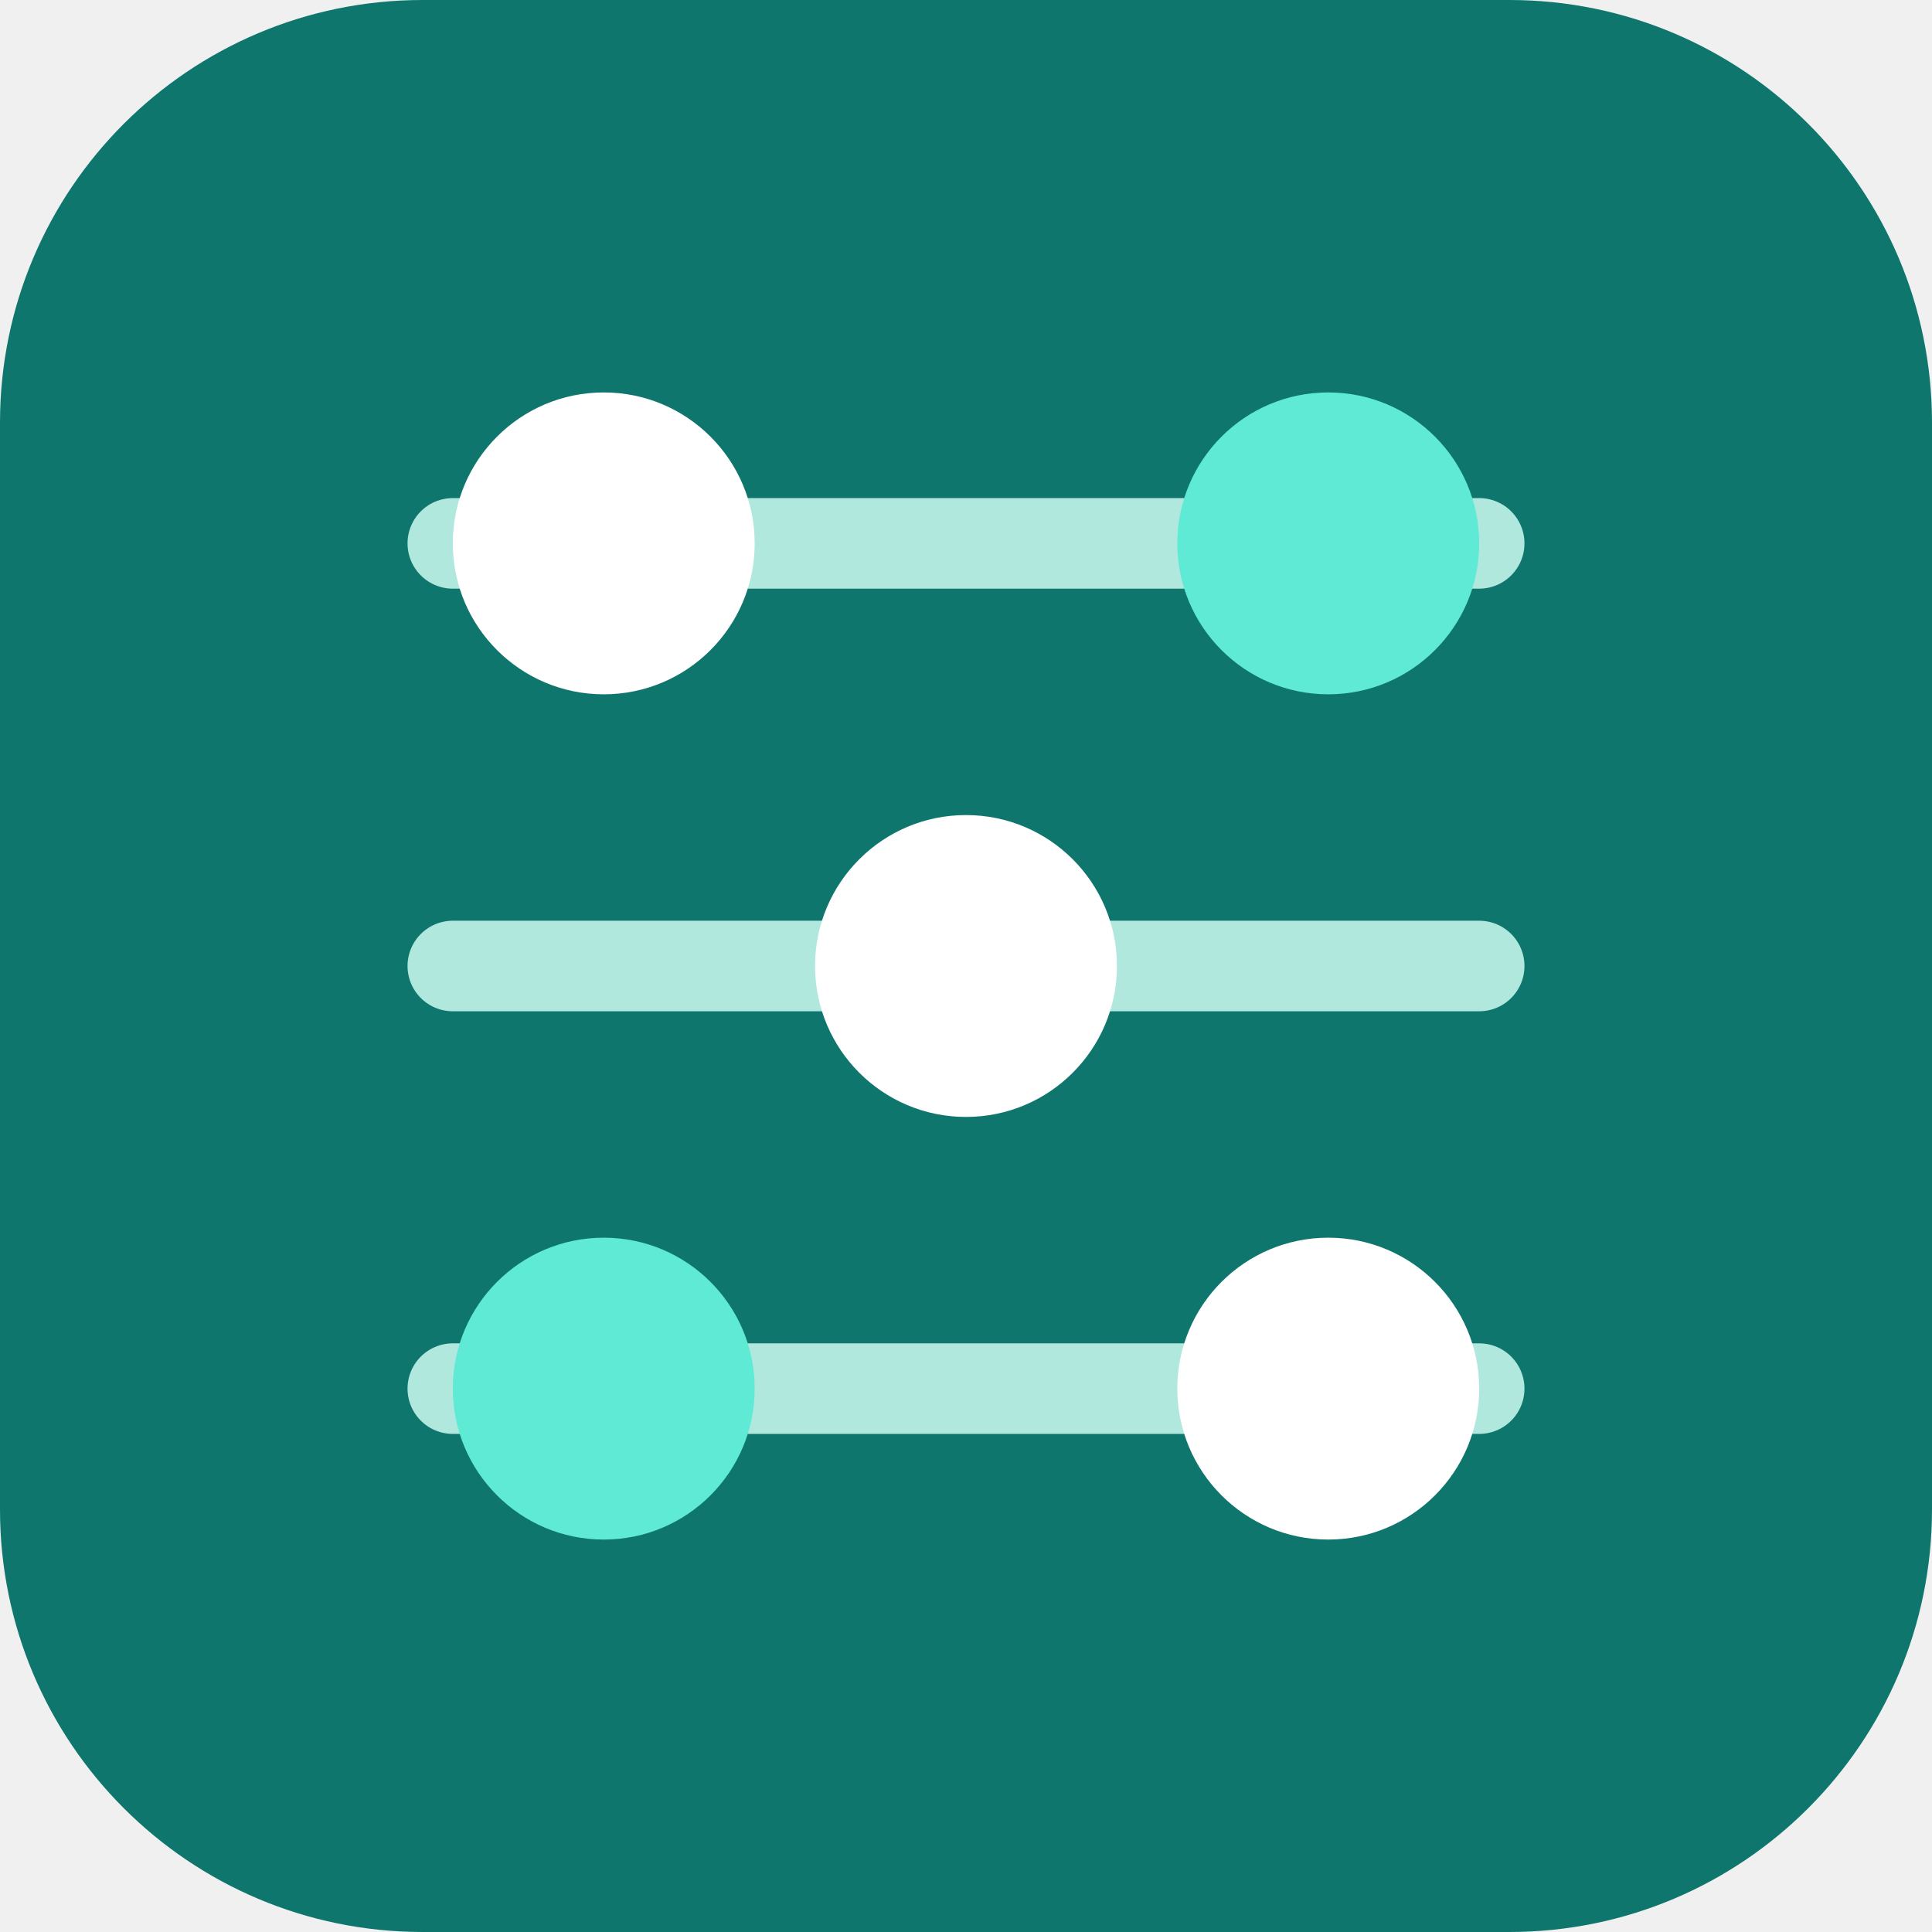
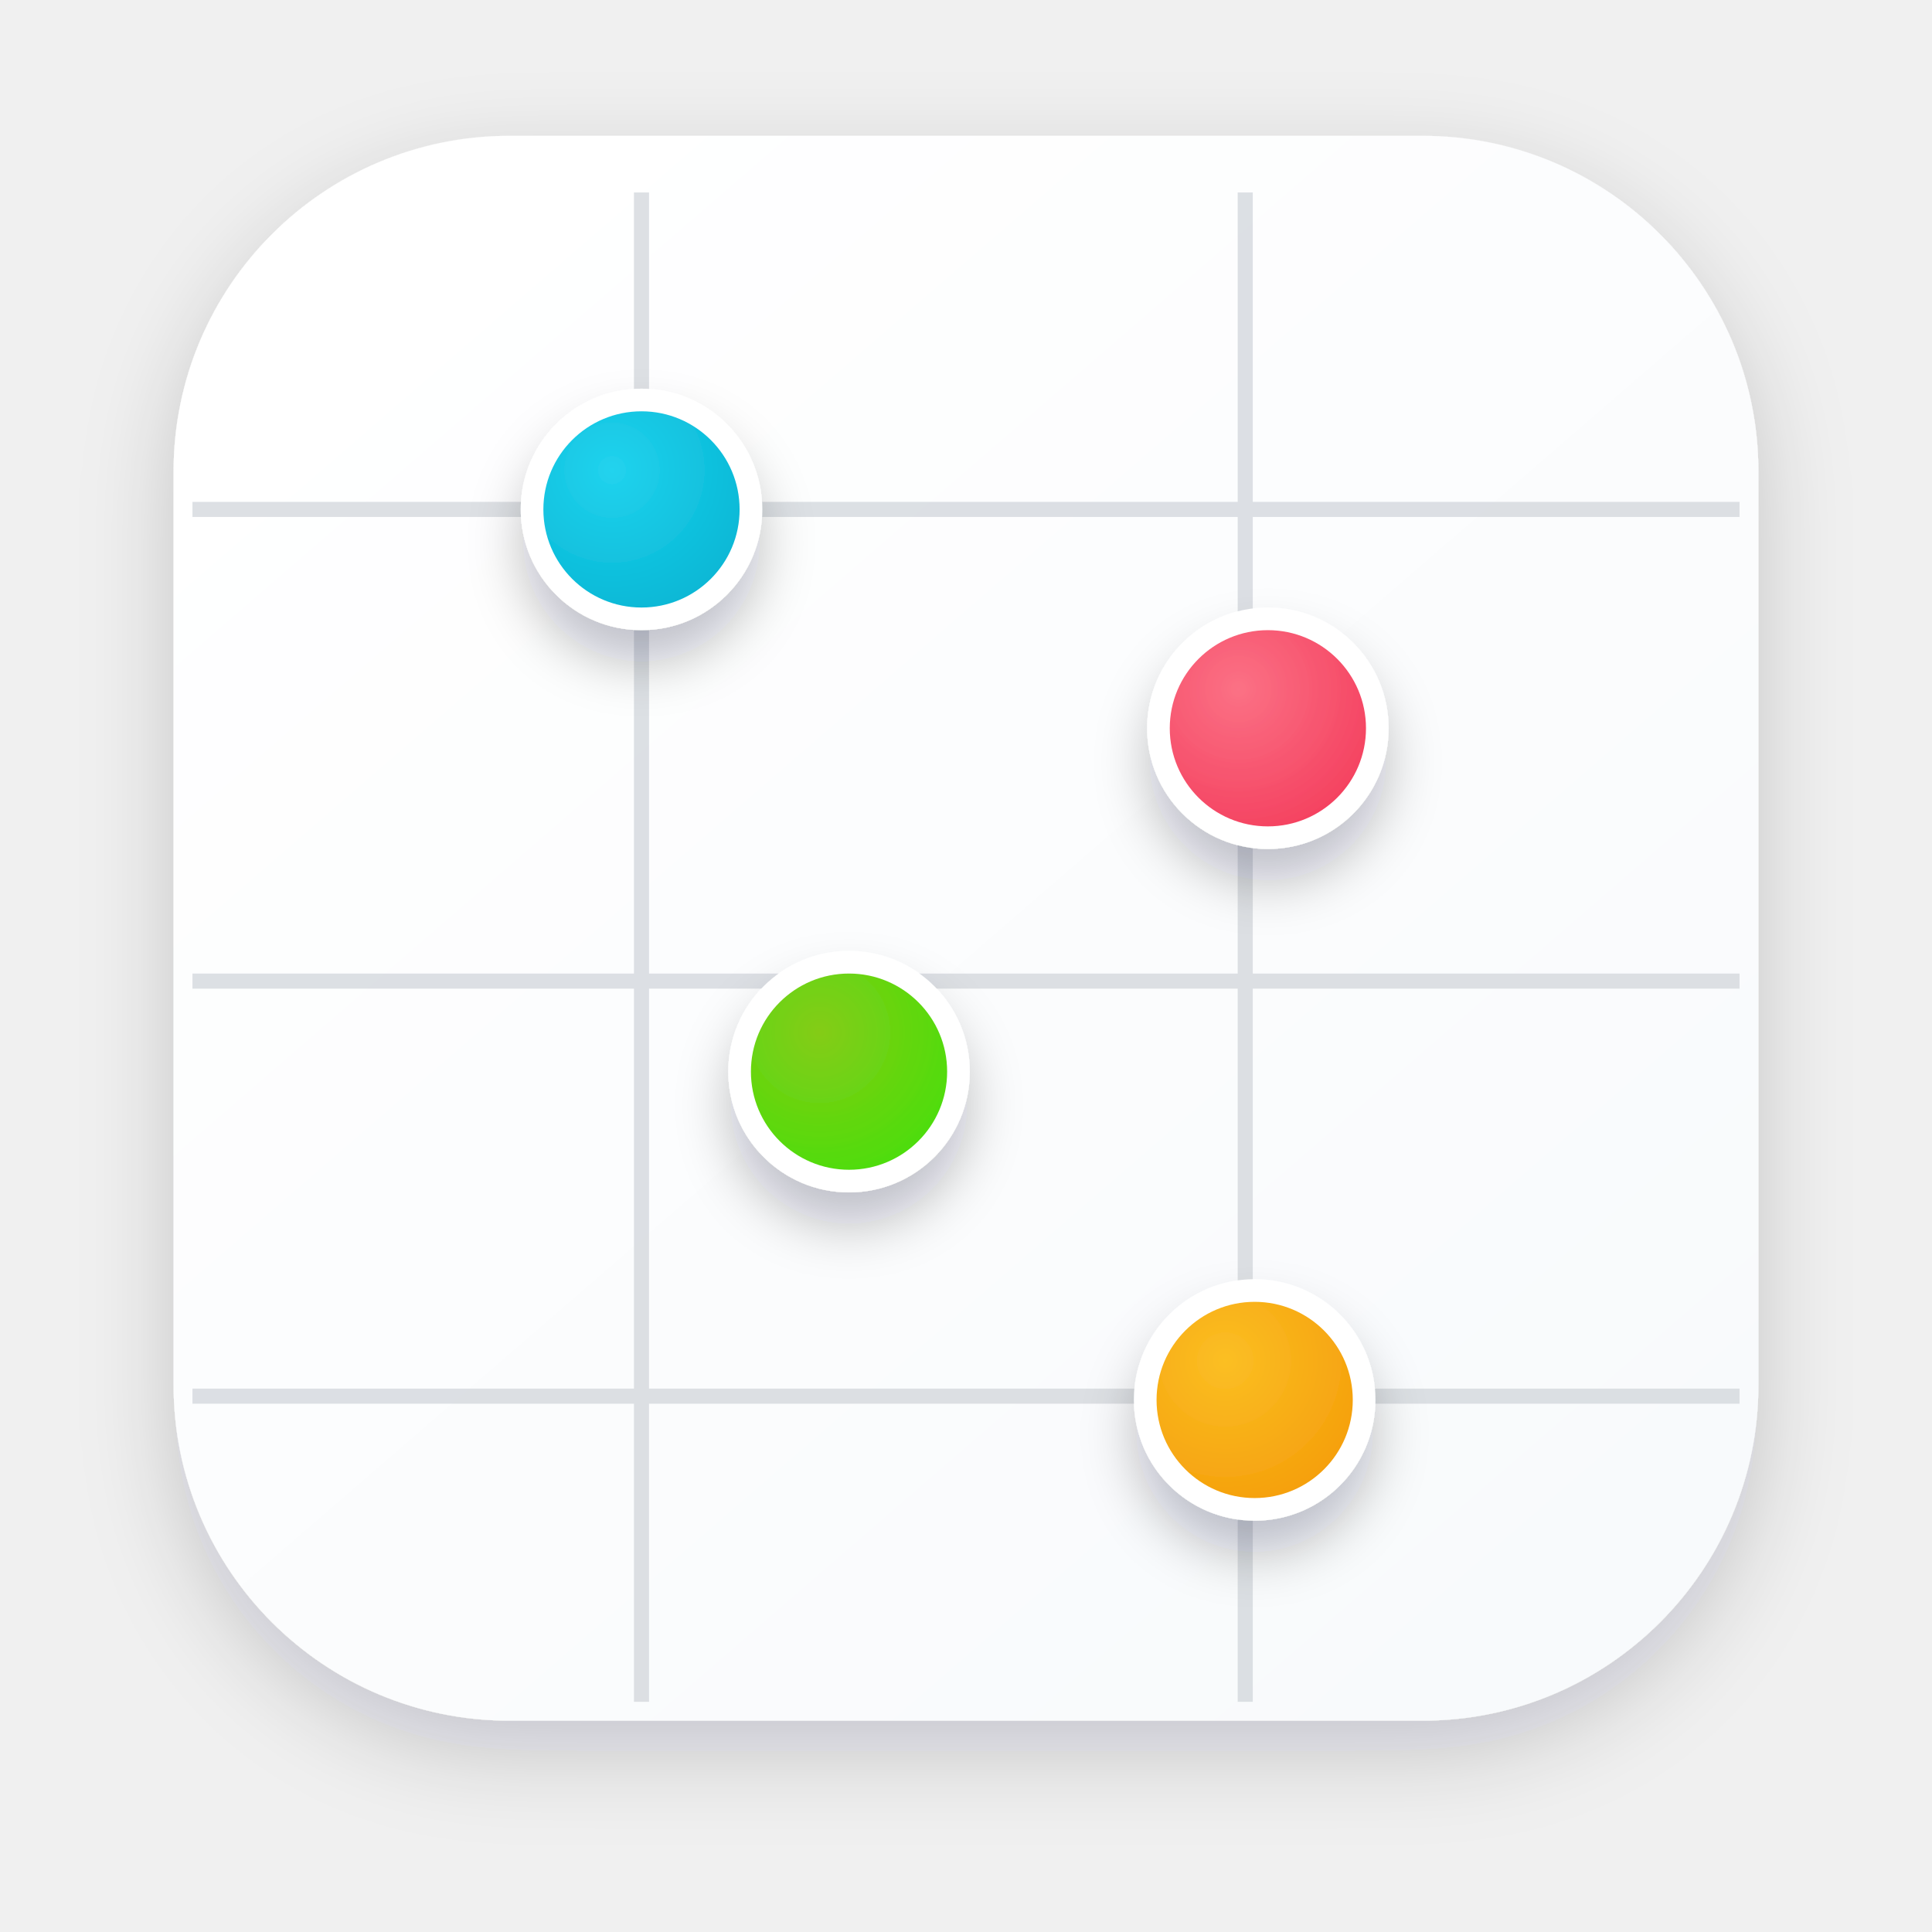
- <svg xmlns="http://www.w3.org/2000/svg" viewBox="0 0 64 64" role="img" aria-label="隊列メーカー">
-   <rect width="64" height="64" rx="14" fill="#0f766e" />
-   <path d="M15 18h34M15 32h34M15 46h34" stroke="#ccfbf1" stroke-width="3" stroke-linecap="round" opacity=".85" />
-   <circle cx="20" cy="18" r="5" fill="#ffffff" />
-   <circle cx="32" cy="32" r="5" fill="#ffffff" />
-   <circle cx="44" cy="46" r="5" fill="#ffffff" />
-   <circle cx="44" cy="18" r="5" fill="#5eead4" />
-   <circle cx="20" cy="46" r="5" fill="#5eead4" />
+ <svg xmlns="http://www.w3.org/2000/svg" viewBox="0 0 1024 1024" role="img" aria-label="隊列メーカー">
+   <defs>
+     <filter id="cardShadow" x="-12%" y="-12%" width="124%" height="124%" color-interpolation-filters="sRGB">
+       <feDropShadow dx="0" dy="16" stdDeviation="24" flood-color="#0f172a" flood-opacity=".18" />
+     </filter>
+     <filter id="pinShadow" x="-40%" y="-40%" width="180%" height="180%" color-interpolation-filters="sRGB">
+       <feDropShadow dx="0" dy="18" stdDeviation="14" flood-color="#0f172a" flood-opacity=".24" />
+     </filter>
+     <linearGradient id="cardFill" x1="190" y1="140" x2="830" y2="880" gradientUnits="userSpaceOnUse">
+       <stop offset="0" stop-color="#ffffff" />
+       <stop offset="1" stop-color="#f8fafc" />
+     </linearGradient>
+     <radialGradient id="teal" cx="35%" cy="30%" r="80%">
+       <stop offset="0" stop-color="#22d3ee" />
+       <stop offset="1" stop-color="#06b6d4" />
+     </radialGradient>
+     <radialGradient id="pink" cx="35%" cy="30%" r="80%">
+       <stop offset="0" stop-color="#fb7185" />
+       <stop offset="1" stop-color="#f43f5e" />
+     </radialGradient>
+     <radialGradient id="green" cx="35%" cy="30%" r="80%">
+       <stop offset="0" stop-color="#84cc16" />
+       <stop offset="1" stop-color="#4ade0c" />
+     </radialGradient>
+     <radialGradient id="amber" cx="35%" cy="30%" r="80%">
+       <stop offset="0" stop-color="#fbbf24" />
+       <stop offset="1" stop-color="#f59e0b" />
+     </radialGradient>
+   </defs>
+   <rect x="92" y="72" width="840" height="840" rx="178" fill="url(#cardFill)" filter="url(#cardShadow)" />
+   <path d="M340 102v800M660 102v800M102 270h820M102 520h820M102 740h820" stroke="#d1d5db" stroke-width="8" opacity=".74" />
+   <g filter="url(#pinShadow)">
+     <circle cx="340" cy="270" r="64" fill="#ffffff" />
+     <circle cx="340" cy="270" r="52" fill="url(#teal)" />
+   </g>
+   <g filter="url(#pinShadow)">
+     <circle cx="672" cy="386" r="64" fill="#ffffff" />
+     <circle cx="672" cy="386" r="52" fill="url(#pink)" />
+   </g>
+   <g filter="url(#pinShadow)">
+     <circle cx="450" cy="568" r="64" fill="#ffffff" />
+     <circle cx="450" cy="568" r="52" fill="url(#green)" />
+   </g>
+   <g filter="url(#pinShadow)">
+     <circle cx="665" cy="742" r="64" fill="#ffffff" />
+     <circle cx="665" cy="742" r="52" fill="url(#amber)" />
+   </g>
</svg>
